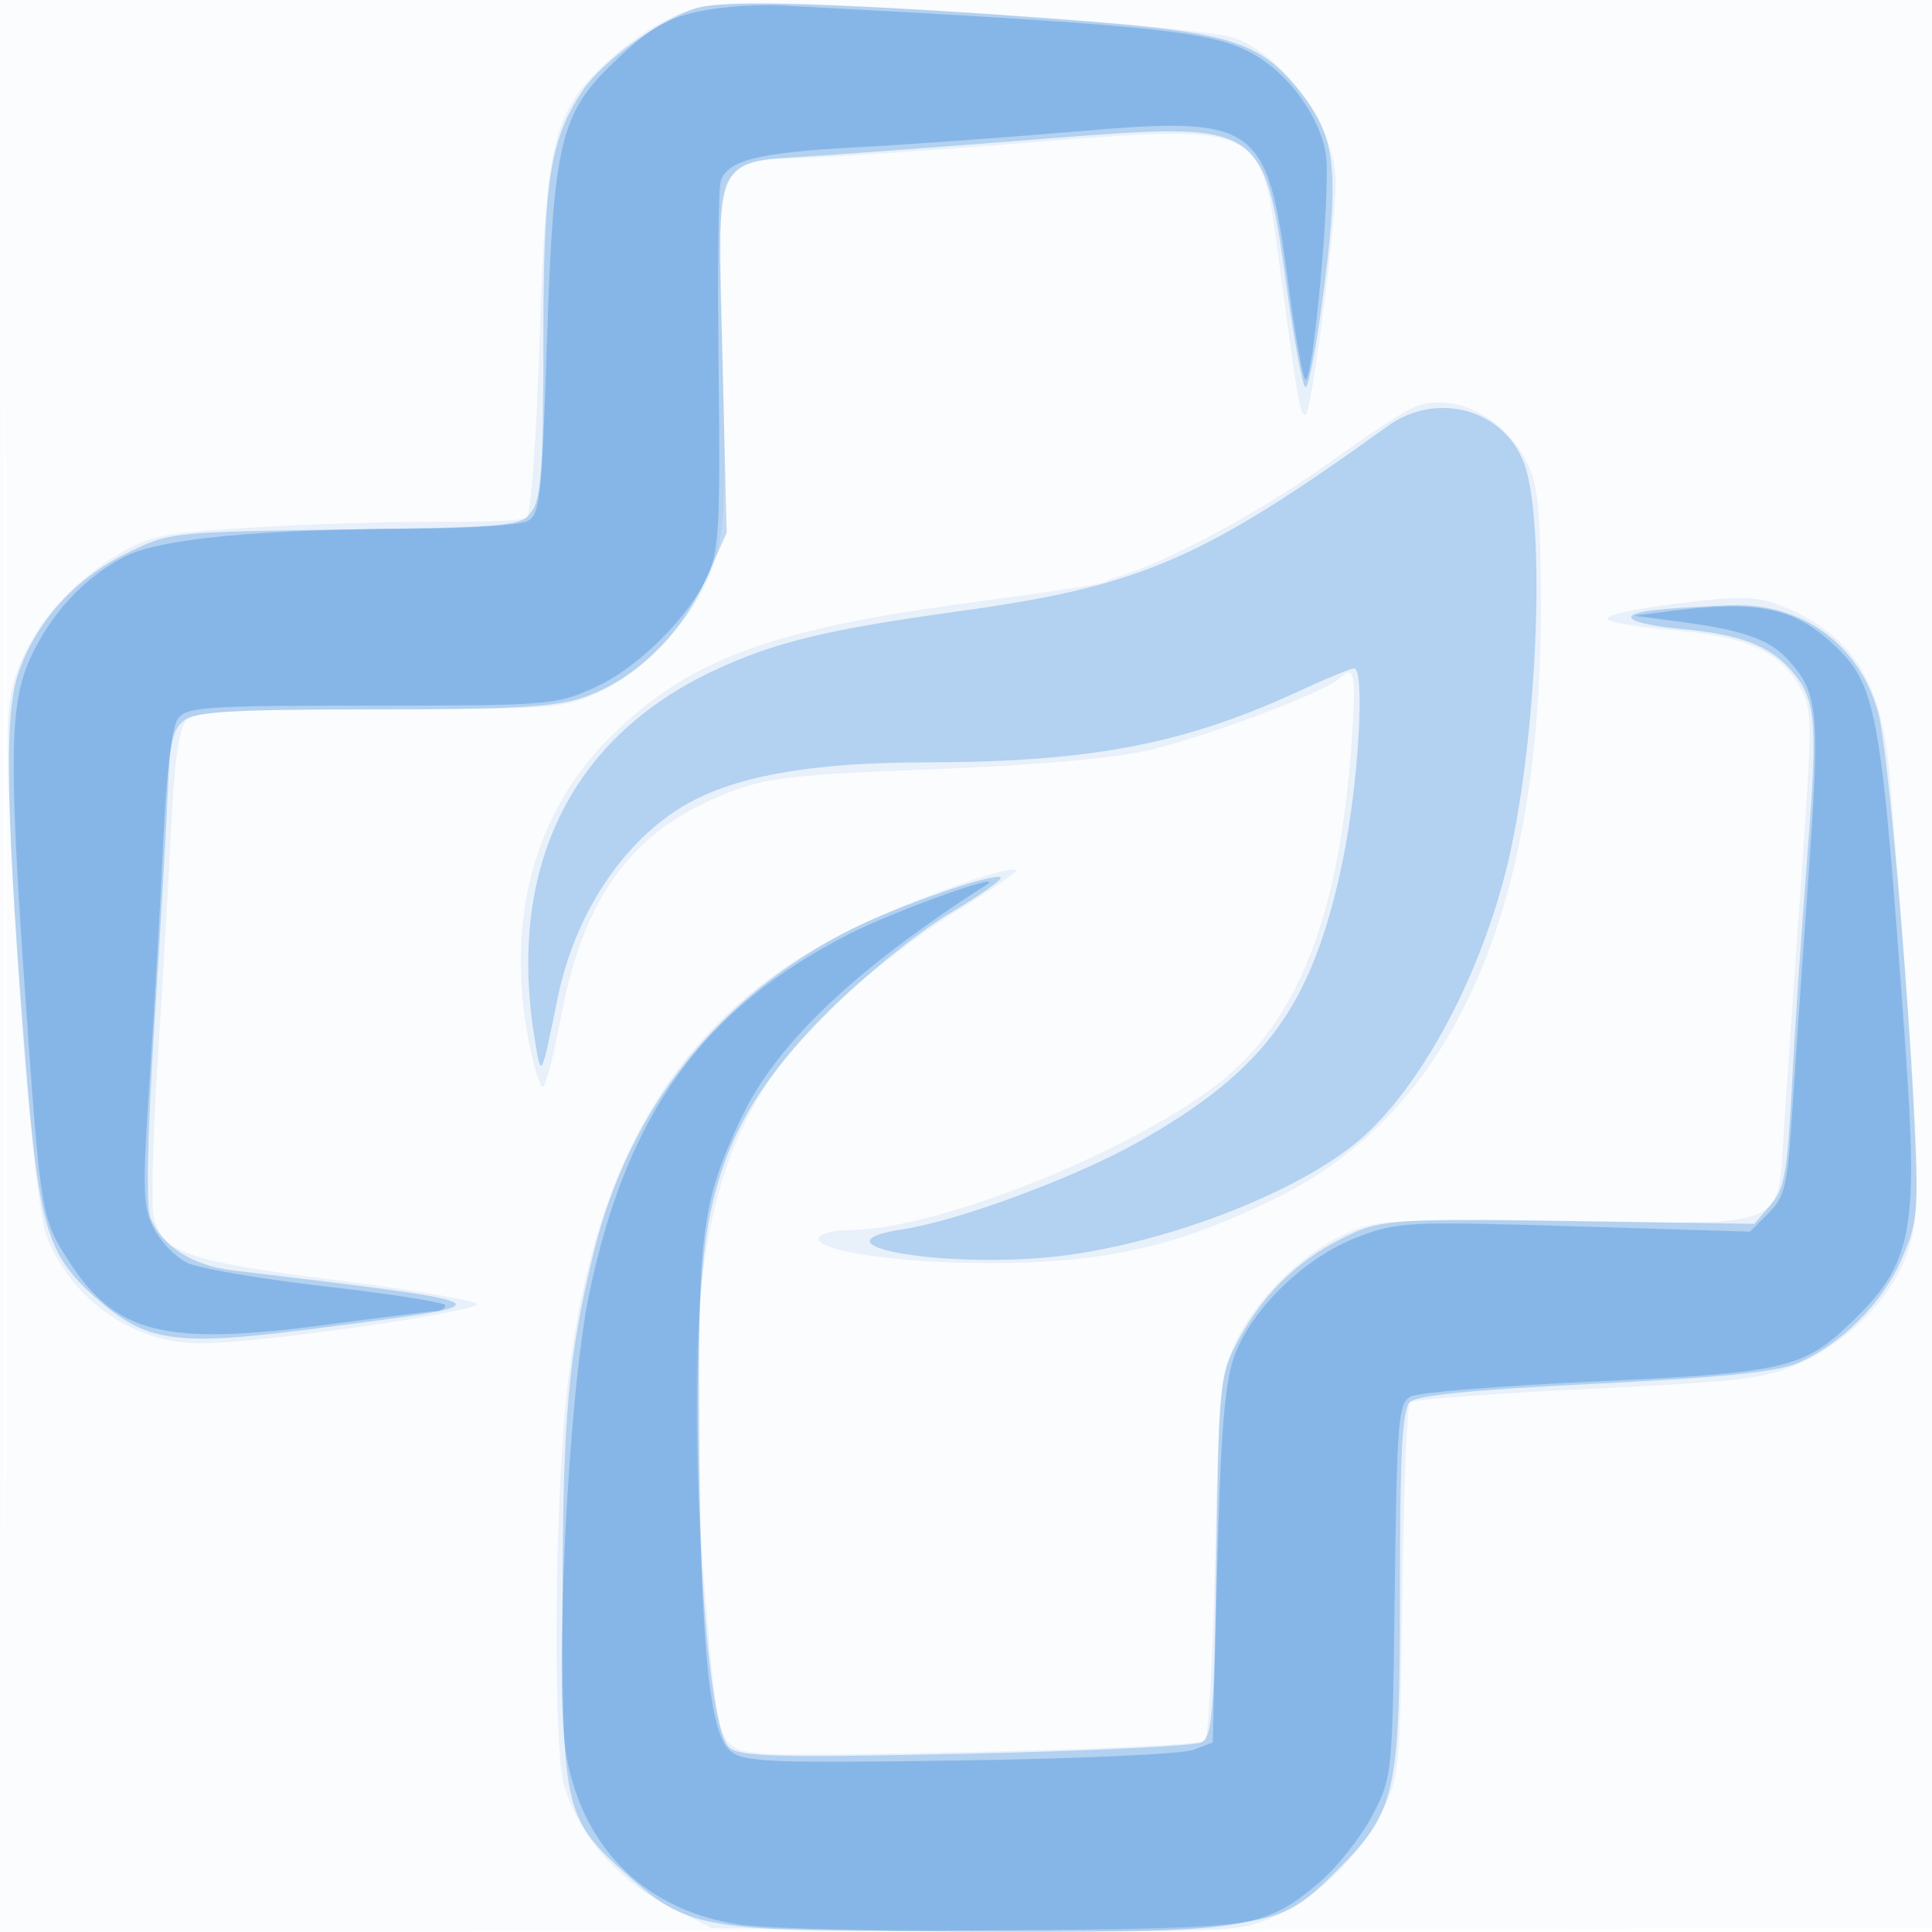
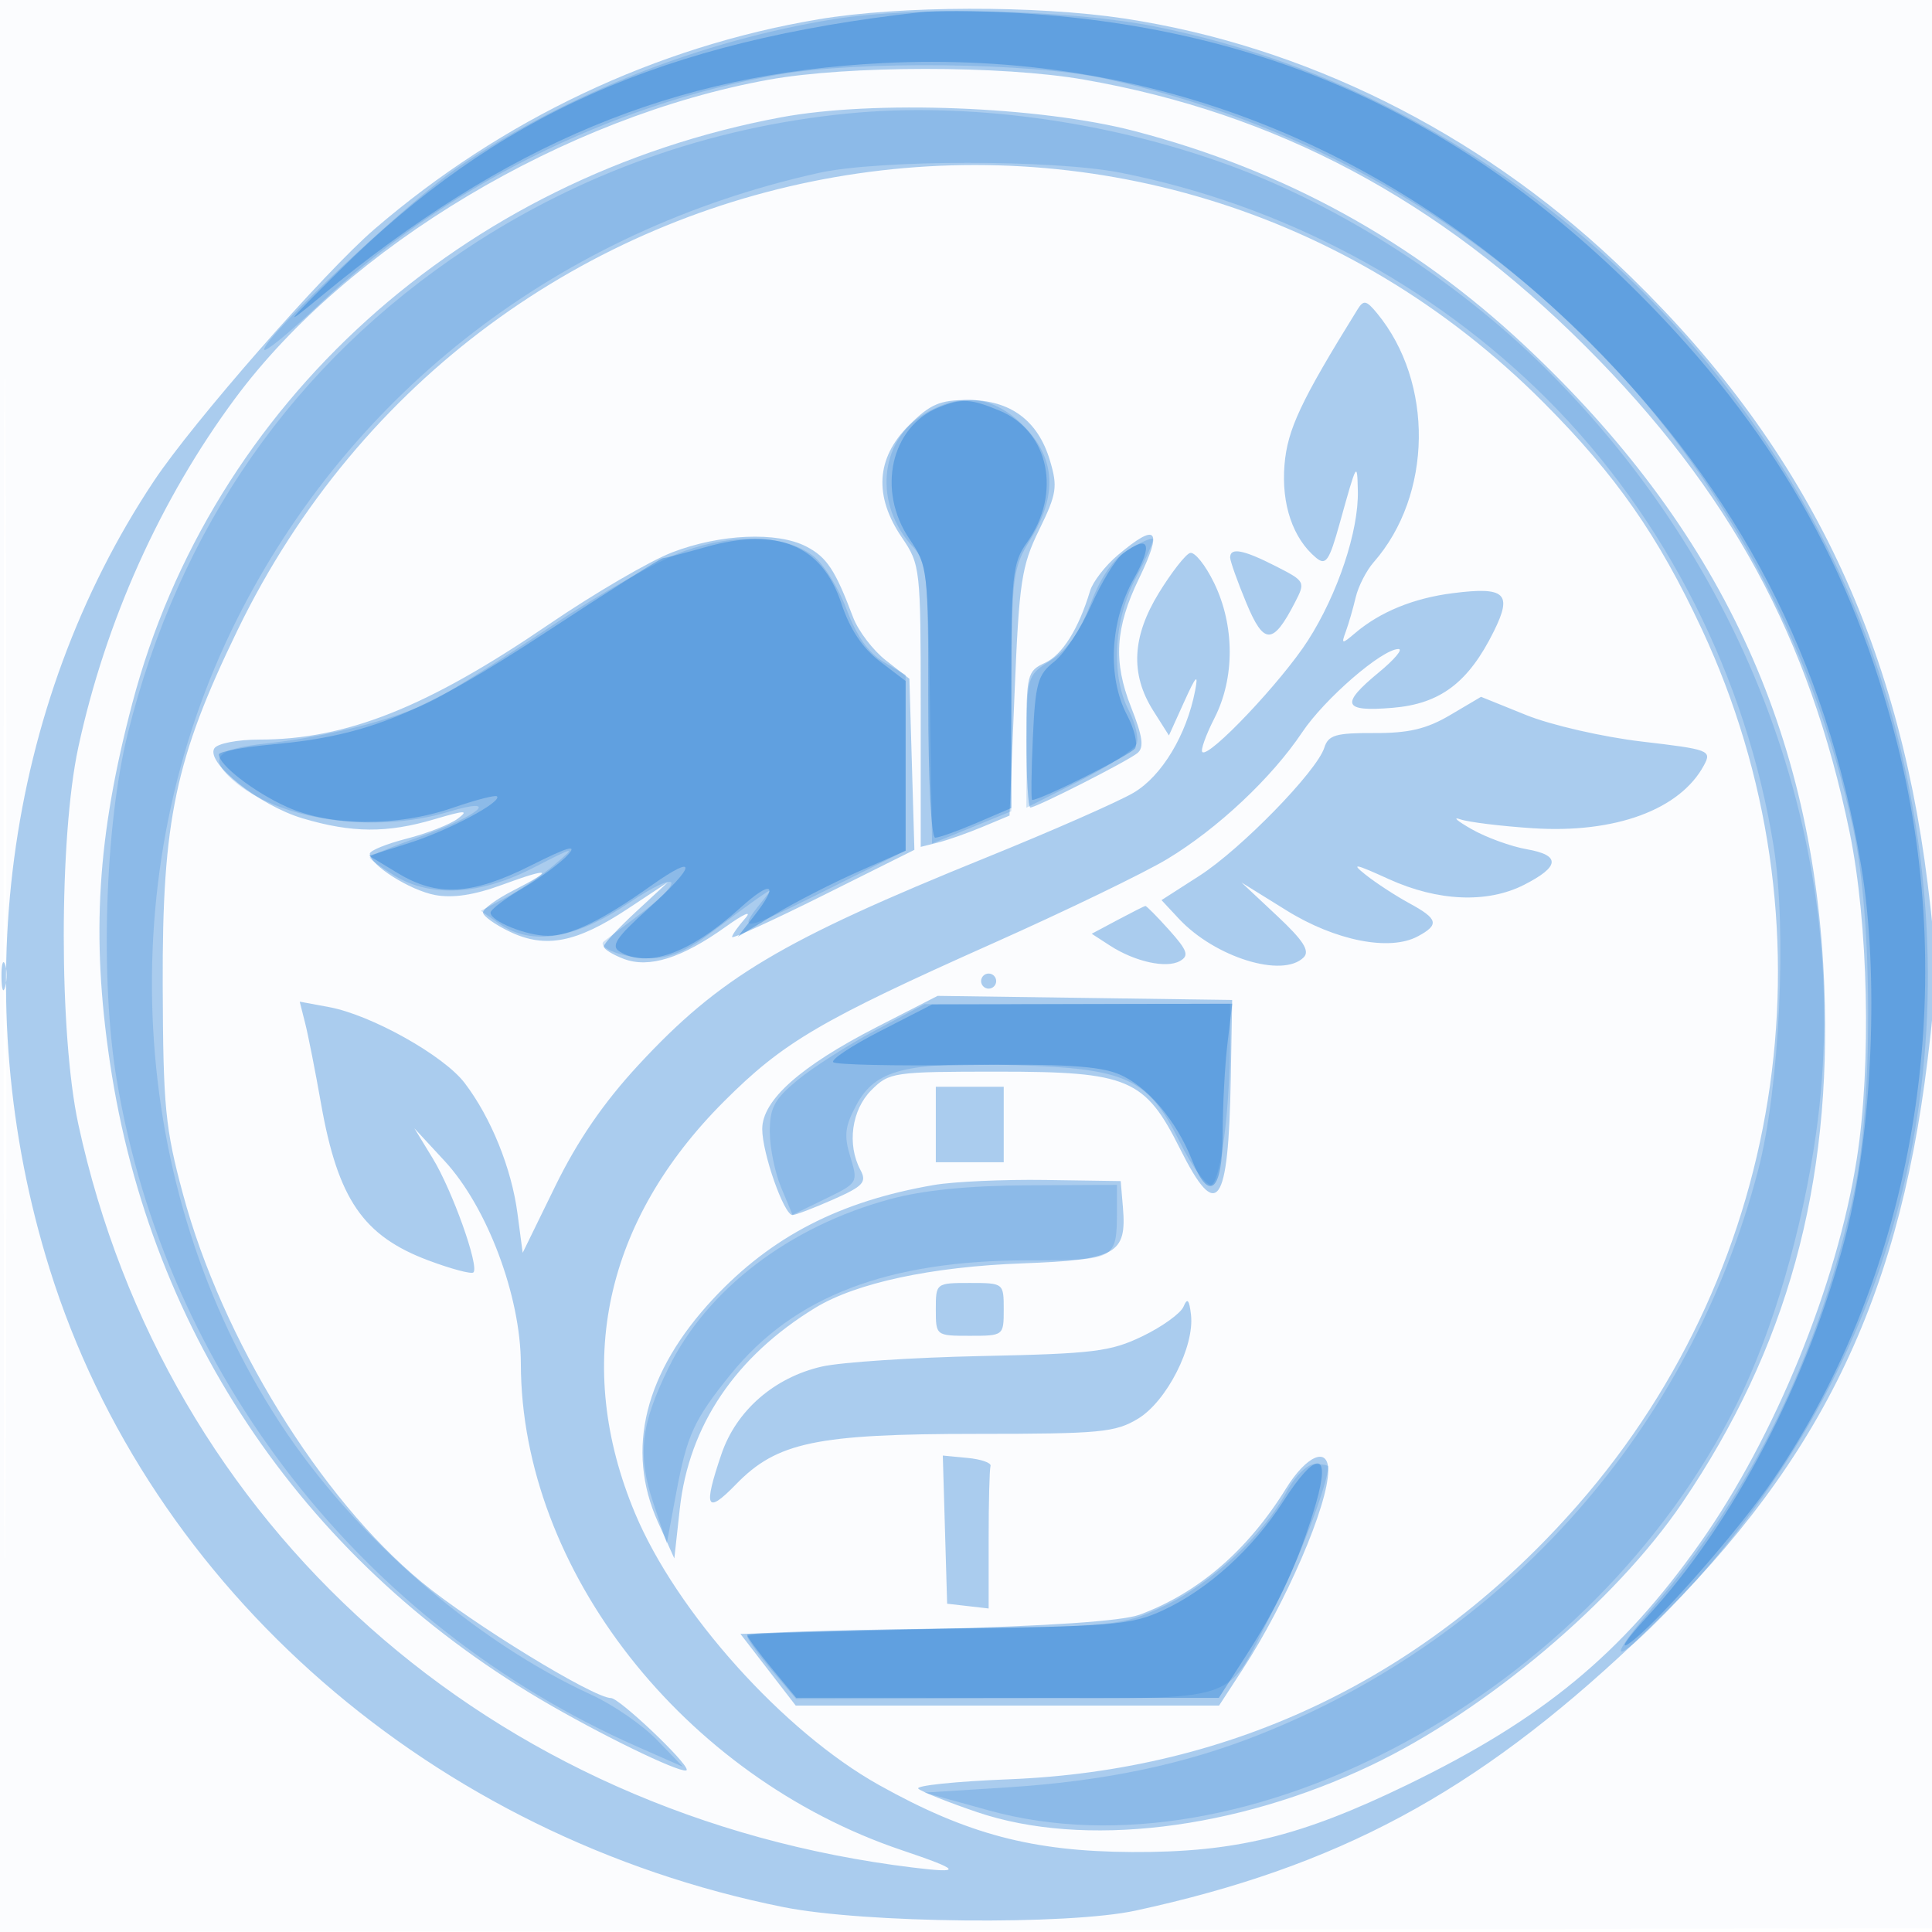
<svg xmlns="http://www.w3.org/2000/svg" width="256" height="256">
  <path fill="#1976D2" fill-opacity=".016" fill-rule="evenodd" d="M0 128.004v128.004l128.25-.254 128.25-.254.254-127.75L257.008 0H0zm.485.496c0 70.4.119 99.053.265 63.672s.146-92.98 0-128S.485 58.1.485 128.5" />
-   <path fill="#1976D2" fill-opacity=".083" fill-rule="evenodd" d="M90.86 1.517c-2.614.833-6.846 3.463-9.694 6.023-7.936 7.135-8.793 10.48-9.675 37.727-.415 12.816-1.162 23.03-1.709 23.368-.535.331-5.542.556-11.127.5-5.585-.055-16.468.264-24.184.71-12.681.734-14.477 1.074-18.685 3.54-6.108 3.58-11.075 9.185-13.299 15.01-1.57 4.111-1.713 6.675-1.138 20.403 1.069 25.514 3.399 51.664 4.928 55.313 3.513 8.385 11.548 13.887 20.289 13.892 7.802.004 37.561-4.276 36.576-5.261-.483-.483-9.018-1.908-18.966-3.166-19.266-2.437-22.642-3.601-23.798-8.207-.36-1.434-.143-10.54.482-20.238.626-9.697 1.432-23.631 1.793-30.963.464-9.456 1.067-13.745 2.072-14.75 1.145-1.145 6.073-1.42 25.596-1.428 23.259-.009 24.371-.099 29.217-2.356 6.355-2.959 12.839-10.243 15.053-16.909 1.47-4.424 1.626-8.122 1.157-27.342-.513-21.013-.437-22.339 1.393-24.304 1.494-1.604 3.157-2.079 7.275-2.079 2.936 0 16.688-.899 30.56-1.998 32.742-2.594 32.012-2.928 34.517 15.781C171.996 53.482 172.257 55 172.971 55c.775 0 4.079-25.468 4.021-31-.073-7.097-6.645-16.427-13.353-18.956-2.971-1.12-32.538-3.512-55.139-4.46-9.936-.417-14.094-.197-17.64.933m96.382 52.479c-1.241.52-6.247 3.81-11.124 7.312-9.205 6.609-21.831 13.388-28.368 15.231-.412.116-.863.302-1 .413-.512.412-4.634 1.065-19.246 3.048-25.505 3.461-36.19 7.456-46.302 17.311-10.437 10.173-14.348 24.671-11.064 41.022.626 3.117 1.432 5.667 1.791 5.667.36 0 1.439-4.153 2.398-9.229 3.075-16.268 9.553-24.896 22.391-29.822 4.975-1.909 8.714-2.33 26.782-3.014 13.208-.5 23.783-1.418 28.5-2.475 7.357-1.648 23.578-7.729 25.45-9.541 1.849-1.789 2.174-.85 1.842 5.331-1.252 23.311-6.166 37.778-15.83 46.61-10.282 9.398-38.628 21.14-51.031 21.14-1.822 0-3.571.417-3.885.926-1.102 1.782 10.936 3.551 23.454 3.445 14.753-.124 23.921-2.225 36.71-8.415 23.76-11.501 35.594-37.941 35.466-79.242-.038-12.214-.361-15.421-1.861-18.435-3.075-6.182-9.865-9.463-15.073-7.283m33.008 26.233c-3.988.528-7.25 1.315-7.25 1.748 0 .432 3.785 1.102 8.41 1.487 9.814.817 14.283 2.756 16.931 7.343 1.86 3.22 1.867 3.908.275 26.5-.899 12.756-1.903 27.243-2.232 32.193-.898 13.537.994 12.728-28.863 12.332-23.763-.315-25.247-.226-29.521 1.782-5.757 2.706-11.695 8.65-14.37 14.386-1.888 4.049-2.15 6.87-2.614 28.17-.284 13.018-.89 24.043-1.348 24.5-.457.456-14.407 1.122-31 1.48-27.936.602-30.303.52-31.997-1.107-1.529-1.469-2.076-4.937-3.337-21.15-3.386-43.567.629-61.256 17.478-76.991 4.141-3.867 11.281-9.324 15.866-12.126s8.177-5.254 7.982-5.45c-.869-.868-14.964 4.287-23.16 8.469-21.765 11.108-33.18 30.192-36.422 60.891-1.627 15.406-1.81 47.05-.301 52.022 1.987 6.545 7.053 12.384 13.692 15.782l5.883 3.01 34.821.298c32.436.278 35.115.168 39.125-1.605 6.068-2.685 11.385-7.667 14.514-13.603 2.668-5.061 2.685-5.229 3.006-29.59.178-13.475.629-24.806 1.002-25.179.374-.374 11.026-1.178 23.671-1.787 20.462-.986 23.543-1.361 28.006-3.404 6.064-2.776 11.168-7.684 13.632-13.108 2.73-6.011 2.579-11.708-1.717-64.522-.986-12.133-4.536-18.208-12.912-22.098-4.371-2.031-6.407-2.11-17.25-.673" />
-   <path fill="#1976D2" fill-opacity=".257" fill-rule="evenodd" d="M92.365 1.039c-4.77 1.459-12.539 7.053-15.098 10.873C72.849 18.506 72 23.913 72 45.459c0 16.191-.29 20.51-1.491 22.225-1.436 2.05-2.352 2.141-24.75 2.472-23.153.342-23.285.357-28.983 3.155-6.905 3.391-12.121 9.2-14.387 16.024-1.887 5.681-1.598 19.333 1.115 52.71 1.665 20.483 2.838 24.326 9.119 29.855 6.873 6.049 10.526 6.551 29.698 4.077 25.653-3.309 25.918-3.134-11.606-7.666-5.294-.639-9.377-3.291-10.79-7.008-.589-1.549-.391-10.861.544-25.618.809-12.752 1.607-26.717 1.775-31.033.247-6.358.669-8.115 2.222-9.25C25.979 94.295 31.253 94 49.513 94c18.428 0 24.071-.32 27.753-1.575 6.789-2.313 12.904-8.184 16.22-15.573l2.811-6.264-.569-22.873c-.692-27.813-1.498-26.117 12.874-27.089 5.444-.368 19.066-1.391 30.271-2.274 28.503-2.246 28.581-2.197 31.613 19.648.954 6.875 2.06 12.853 2.458 13.283.397.431 1.53-5.534 2.517-13.257 2.047-16.01 1.478-20.218-3.56-26.33-5.198-6.306-9.187-7.481-30.919-9.109C112.845.479 95.952-.058 92.365 1.039m91.533 55.408c-24.54 17.672-32.717 21.212-56.626 24.515-17.743 2.452-24.693 4.136-32.772 7.941C75.44 97.881 67.082 115.272 70.905 138c.827 4.916.782 5.004 2.996-5.798 2.399-11.704 9.345-21.736 18.164-26.235 6.557-3.345 16.314-4.931 30.461-4.95 22.138-.029 34.479-2.406 50.039-9.637 3.264-1.516 6.345-2.785 6.846-2.819 1.506-.101.615 15.291-1.469 25.368-3.98 19.246-10.186 27.825-27.01 37.339-8.382 4.74-23.86 10.482-31.351 11.631-11.989 1.839 3.167 4.962 18.349 3.781 13.85-1.077 32.175-7.686 41.342-14.91 8.22-6.478 16.397-21.132 20.24-36.27 4.131-16.272 5.461-46.051 2.42-54.152-2.68-7.138-11.572-9.555-18.034-4.901m36.352 24.285c-6.486.584-5.072 1.904 2.827 2.639 7.376.685 11.266 2.141 14.106 5.278 3.47 3.835 3.727 6.55 2.315 24.488-.751 9.549-1.681 23.37-2.066 30.713-.608 11.597-.98 13.676-2.837 15.835l-2.137 2.484-17.479-.28c-31.246-.502-31.938-.458-37.479 2.376-5.912 3.023-10.396 7.538-13.64 13.735-2.249 4.296-2.371 5.577-2.687 28.257-.293 20.976-.527 23.859-2.002 24.62-.919.475-14.946 1.15-31.171 1.502-24.65.533-29.799.405-31.317-.78-3.94-3.074-5.87-55.051-2.622-70.599 2.168-10.379 6.506-17.793 15.833-27.059 4.888-4.857 11.763-10.43 15.893-12.884 4.004-2.378 7.068-4.535 6.81-4.793-.715-.715-13.396 3.665-19.597 6.768-17.758 8.886-29.625 23.735-34.342 42.968-3.361 13.708-4.081 21.751-4.12 46-.044 28.09.2 29.078 9.083 36.898 7.823 6.886 10.194 7.222 48.518 6.891 37.485-.325 37.377-.305 45.179-8.107 7.655-7.655 8.182-10.03 8.182-36.881 0-18.068.308-24.008 1.296-25 .917-.921 8.076-1.635 24.5-2.443 17.21-.848 24.178-1.564 26.976-2.773 5.736-2.479 11.238-8.019 13.748-13.843 2.095-4.861 2.214-6.188 1.636-18.242-.968-20.197-3.559-49.574-4.763-54-2.453-9.018-10.008-14.59-19.393-14.303-2.75.084-6.912.325-9.25.535" />
-   <path fill="#1976D2" fill-opacity=".292" fill-rule="evenodd" d="M94.768 1.15c-5.82.835-8.302 2.154-13.528 7.184-6.994 6.734-7.91 10.595-8.766 36.954-.665 20.476-.923 22.882-2.541 23.748-.991.53-7.794.987-15.117 1.015-20.724.079-33.71 1.341-38.338 3.725-5.402 2.782-9.933 7.723-12.586 13.724-2.657 6.009-2.722 13.622-.399 46.5 1.89 26.741 2.017 27.499 5.554 33 6.298 9.797 12.777 11.391 34.529 8.494 7.108-.946 13.487-1.745 14.174-1.774.688-.029 1.25-.367 1.25-.75s-7.088-1.507-15.75-2.498c-8.663-.991-16.98-2.41-18.483-3.154s-3.477-2.79-4.385-4.547c-1.484-2.868-1.537-4.936-.52-20.233.622-9.371 1.428-23.46 1.79-31.309.413-8.949 1.13-14.916 1.923-16 1.139-1.557 3.69-1.729 25.595-1.729 23.435 0 24.522-.087 29.557-2.363 5.796-2.621 12.533-9.289 15.099-14.947 1.441-3.177 1.635-6.94 1.393-27.054-.155-12.851-.027-24.165.283-25.143.878-2.767 5.013-3.795 17.998-4.476 6.6-.346 19.577-1.281 28.838-2.078 24.335-2.095 25.55-1.248 28.306 19.737.891 6.778 1.926 12.667 2.301 13.087 1.001 1.121 3.443-25.485 2.738-29.831-.812-5.003-4.872-10.608-9.614-13.273-5.446-3.061-12.712-3.808-62.673-6.443-2.257-.119-6.14.076-8.628.434M221.5 80.947l-5 .634 6 .788c8.289 1.089 11.856 2.315 14.286 4.91 4.194 4.477 4.416 6.767 2.822 29.174-.823 11.576-1.801 25.734-2.172 31.462-.597 9.212-.956 10.696-3.109 12.849l-2.433 2.433-23.197-.702c-22.092-.668-23.462-.601-28.767 1.407-7.041 2.664-14.239 9.661-16.444 15.985-1.214 3.482-1.753 10.298-2.198 27.804l-.59 23.192-2.599.991c-1.43.545-15.351 1.174-30.936 1.398-25.114.362-28.566.222-30.353-1.225-2.855-2.311-4.006-14.185-4.173-43.047-.15-25.684.416-29.852 5.53-40.746 4.64-9.886 15-19.766 32.458-30.956 3.329-2.133-11.929 3.317-18.125 6.474-19.423 9.899-29.457 23.808-34.443 47.745-2.8 13.441-4.683 52.178-2.98 61.312 2.299 12.337 10.684 20.422 23.03 22.207 3.516.508 19.25.933 34.965.944 32.013.022 34.527-.377 41.851-6.646 2.287-1.957 5.376-5.87 6.867-8.696 2.705-5.129 2.711-5.183 3.023-29.887.286-22.586.47-24.832 2.107-25.708.986-.528 11.988-1.425 24.45-1.993 25.108-1.146 27.624-1.728 33.962-7.849 8.108-7.83 8.898-11.953 7.098-37.062-3.185-44.417-3.719-47.359-9.596-52.841-5.121-4.777-10.042-5.781-21.334-4.351" />
+   <path fill="#1976D2" fill-opacity=".354" fill-rule="evenodd" d="M108.437 2.559C86.92 6.176 66.508 15.826 49.609 30.371c-6.697 5.765-24 25.525-29.212 33.361C.582 93.523-4.57 132.479 6.586 168.171c13.285 42.504 50.938 75.247 97.204 84.527 10.719 2.15 37.694 2.416 46.71.462 26.74-5.798 44.928-15.554 65.954-35.38 23.94-22.573 34.935-44.373 38.947-77.216 1.27-10.389 1.274-13.427.032-23.433-4.198-33.842-17.153-59.608-41.476-82.49C195.619 17.39 172.758 6.062 149 2.455c-11.613-1.764-29.728-1.717-40.563.104m-6.591 8.006c-26.962 4.879-55.761 22.082-70.691 42.228C21.249 66.159 13.995 82.294 10.38 99c-2.577 11.908-2.574 38.112.005 50 11.564 53.307 54.618 91.637 110.597 98.462 6.659.812 6.354.338-1.482-2.301-28.952-9.751-50.426-37.162-50.485-64.443-.02-8.972-4.458-20.781-10.104-26.885l-4.008-4.333 2.442 4c2.588 4.238 6.181 14.308 5.388 15.1-.258.259-2.93-.45-5.937-1.575-8.689-3.251-12.025-8.123-14.267-20.837-.746-4.228-1.685-8.988-2.086-10.576l-.729-2.888 3.893.722c5.582 1.036 15.178 6.406 17.956 10.048 3.485 4.569 6.21 11.288 7 17.258l.695 5.252 4.308-8.812c2.959-6.054 6.411-11.083 11.03-16.073 10.748-11.609 18.924-16.485 46.117-27.503 8.706-3.527 17.481-7.388 19.5-8.579 3.734-2.203 7.021-7.663 8.15-13.537.447-2.326.122-1.994-1.448 1.477l-2.025 4.476-2.075-3.276c-3.064-4.84-2.826-9.807.75-15.626 1.66-2.702 3.512-5.077 4.115-5.278s2.047 1.598 3.208 3.997c2.725 5.628 2.742 12.576.042 17.867-1.138 2.231-1.866 4.26-1.617 4.509.856.856 10.537-9.373 14.011-14.803 3.934-6.151 6.714-14.483 6.597-19.775-.088-3.977-.121-3.919-2.399 4.262-1.398 5.017-1.836 5.655-3.139 4.573-3.069-2.548-4.614-7.1-4.18-12.317.391-4.688 2.162-8.456 9.679-20.586.799-1.289 1.161-1.219 2.579.5 7.558 9.167 7.358 24.115-.443 33-.965 1.1-2.038 3.196-2.382 4.657-.345 1.462-.931 3.487-1.301 4.5-.63 1.722-.549 1.736 1.245.214 3.305-2.805 7.735-4.613 12.92-5.272 6.959-.886 7.935.014 5.454 5.03-3.373 6.818-7.098 9.636-13.432 10.161-6.596.547-6.974-.447-1.794-4.717 2.05-1.69 3.21-3.073 2.578-3.073-2.171 0-9.791 6.591-12.769 11.045-4.027 6.023-11.197 12.755-17.872 16.782-3.033 1.829-13.392 6.841-23.02 11.136-22.936 10.233-27.852 13.121-35.706 20.976C80.09 161.788 75.954 180.912 84.14 200.5c5.488 13.132 19.681 28.947 32.325 36.018 11.659 6.519 20.326 8.816 33.535 8.885 13.651.071 22.313-2.043 36.442-8.895 17.96-8.709 28.415-17.336 38.792-32.008 9.95-14.069 18.195-34.278 20.809-51 1.936-12.387 1.517-31.229-.961-43.234-5.339-25.858-15.886-45.26-34.987-64.361-19.467-19.467-40.984-30.911-66.48-35.357-10.855-1.893-31.262-1.885-41.769.017m1.654 4.978c-42.244 7.884-75.504 37.933-85.976 77.674-4.642 17.619-5.459 30.731-2.961 47.552C19.955 177.086 40.82 207.51 73 225.981c8.346 4.791 18 9.361 18 8.522 0-1.038-8.946-9.503-10.042-9.503-2.312 0-18.471-9.895-25.076-15.355-13.494-11.156-26.45-32.204-31.623-51.371-2.373-8.796-2.643-11.575-2.698-27.774-.074-21.785 1.653-29.971 9.914-47C64.155 16.139 152.247.813 204.579 53.384c9.578 9.621 15.14 17.594 20.925 29.993 17.986 38.551 11.551 84.046-16.409 116.011-19.941 22.796-45.665 35.205-75.41 36.377-7.048.278-12.448.839-12 1.246s3.965 1.81 7.815 3.115c14.055 4.766 34.22 2.36 52.223-6.233 15.205-7.256 32.316-21.697 41.186-34.759 13.901-20.471 19.831-42.017 18.821-68.387-1.296-33.805-13.904-60.796-39.681-84.946-14.808-13.873-31.913-23.276-51.736-28.441-12.546-3.269-34.471-4.12-46.813-1.817M120.4 56.4c-4.311 4.311-4.617 9.345-.9 14.815 2.446 3.599 2.5 4.083 2.5 22.34v18.662l2.308-.58c1.27-.318 3.918-1.251 5.885-2.073l3.576-1.494.669-16.285c.605-14.734.915-16.79 3.259-21.583 2.328-4.762 2.472-5.694 1.423-9.197C137.53 55.7 133.869 53 128.265 53c-3.745 0-5.014.549-7.865 3.4M89.092 73.181c-2.974 1.142-10.351 5.448-16.393 9.569C56.588 93.738 45.869 98 34.349 98c-2.892 0-5.552.519-5.948 1.161-1.176 1.903 5.98 7.578 11.696 9.275 6.557 1.947 11.191 1.977 17.494.111 4.061-1.202 4.589-1.214 3.059-.067-1.017.762-4.055 1.951-6.75 2.642s-4.9 1.588-4.9 1.994c0 1.494 5.303 4.85 8.655 5.479 2.345.44 5.2.004 8.899-1.358 6.438-2.372 7.005-2.073 1.446.763-2.2 1.122-4 2.43-4 2.906 0 .477 1.619 1.634 3.597 2.573 4.702 2.231 8.812 1.423 15.589-3.064l5.314-3.518-4.25 3.937C81.912 123 80 125.059 80 125.411c0 .351 1.19 1.091 2.644 1.644 3.362 1.278 7.709-.091 13.527-4.26 2.387-1.711 3.544-2.213 2.579-1.12-.963 1.09-1.75 2.209-1.75 2.485s5.437-2.21 12.081-5.525l12.081-6.026-.331-11.336-.331-11.335-3.115-2.436c-1.713-1.339-3.671-3.913-4.351-5.719-2.362-6.274-3.479-7.962-6.199-9.368-3.858-1.995-11.401-1.67-17.743.766m59.038.363c-1.663 1.399-3.322 3.537-3.688 4.75-1.52 5.046-3.685 8.496-5.99 9.546-2.339 1.066-2.452 1.533-2.452 10.139 0 4.961.238 9.021.529 9.021.8 0 12.798-6.095 14.174-7.2.92-.74.723-2.178-.842-6.133-2.367-5.983-2.09-10.498 1.042-16.966 3.209-6.63 2.421-7.527-2.773-3.157m14.87.323c0 .476.962 3.18 2.137 6.008 2.336 5.622 3.523 5.617 6.441-.026 1.423-2.752 1.384-2.828-2.526-4.823-4.289-2.188-6.052-2.525-6.052-1.159m29.158 20.88c-3.12 1.843-5.506 2.408-10.072 2.386-5.092-.024-6.078.266-6.61 1.943-.993 3.129-11.052 13.444-16.551 16.972l-5.02 3.222 2.297 2.462c4.786 5.129 13.756 7.91 16.539 5.127.855-.855-.036-2.243-3.55-5.534l-4.691-4.394 5.964 3.702c6.475 4.019 13.658 5.442 17.39 3.445 2.903-1.554 2.712-2.316-1.104-4.389-1.787-.971-4.375-2.655-5.75-3.742-2.057-1.626-1.525-1.532 3 .529 6.511 2.965 13.071 3.247 17.94.772 4.765-2.421 4.881-3.929.361-4.719-2.09-.366-5.376-1.562-7.301-2.658-1.925-1.097-2.6-1.684-1.5-1.306s5.432.91 9.627 1.182c10.909.709 19.511-2.465 22.667-8.363 1.042-1.945.69-2.079-8.244-3.124-5.133-.601-12.024-2.18-15.317-3.51l-5.986-2.418zm-44.08 27.159-3.421 1.823 2.421 1.568c3.305 2.139 7.468 3.057 9.271 2.043 1.24-.698 1.001-1.391-1.414-4.09-1.599-1.787-3.026-3.231-3.171-3.208s-1.804.862-3.686 1.864M.195 129.5c.02 1.65.244 2.204.498 1.231s.237-2.323-.037-3-.481.119-.461 1.769M130 130c0 .55.45 1 1 1s1-.45 1-1-.45-1-1-1-1 .45-1 1m-13.789 6.073C106.055 141.281 101 145.776 101 149.601c0 3.2 2.884 11.399 4.009 11.399.405 0 2.823-.923 5.372-2.05 4.017-1.777 4.501-2.302 3.627-3.935-1.795-3.355-1.166-7.947 1.447-10.56 2.378-2.379 2.899-2.455 16.852-2.455 17.248 0 19.402.917 24.068 10.25 4.892 9.785 6.404 7.698 6.706-9.25l.187-10.5-19.516-.271-19.516-.27zM124 149v5h9v-10h-9zm-.237 8.017c-12.467 2.142-21.507 6.794-29.216 15.037-9.136 9.767-11.689 20.022-7.371 29.613l2.175 4.833.726-6.59c1.215-11.02 7.359-20.139 17.923-26.601 5.413-3.312 15.433-5.464 27.5-5.907 12.397-.456 13.813-1.244 13.295-7.402l-.295-3.5-10-.149c-5.5-.081-12.131.218-14.737.666M124 173.5c0 3.481.024 3.5 4.5 3.5s4.5-.019 4.5-3.5-.024-3.5-4.5-3.5-4.5.019-4.5 3.5m32.831-.378c-.369.892-2.805 2.655-5.415 3.919-4.247 2.056-6.485 2.333-21.331 2.641-9.122.189-18.655.817-21.184 1.394-6.307 1.441-11.339 5.827-13.305 11.596-2.44 7.161-2.01 8.061 1.919 4.016 5.434-5.596 10.641-6.687 31.917-6.692 16.372-.003 18.379-.193 21.386-2.026 3.789-2.311 7.478-9.565 6.995-13.756-.231-2.004-.488-2.29-.982-1.092m-31.618 29.562.287 9.816 2.75.316 2.75.317v-9.067c0-4.986.113-9.404.25-9.816s-1.229-.892-3.037-1.066l-3.287-.316zm45.181-5.434c-5.065 8.183-11.639 13.846-19.394 16.706-2.3.849-11.966 1.506-28.196 1.918l-24.697.626 3.666 4.75 3.666 4.75h56.093l3.097-4.75c5.794-8.886 11.371-21.837 11.371-26.407 0-3.226-2.885-1.988-5.606 2.407" />
+   <path fill="#1976D2" fill-opacity=".204" fill-rule="evenodd" d="M110.5 2.538c-17.508 2.829-35.134 9.761-49.67 19.535C54.391 26.403 35 44.601 35 46.314c0 .517 3.273-2.154 7.274-5.937C58.536 25.001 80.714 13.875 103 9.91c10.634-1.891 33.609-1.629 43.334.495 50.268 10.978 88.395 49.231 99.268 99.595 2.554 11.833 2.594 36.249.078 48-4.578 21.38-13.391 39.487-26.892 55.25-6.895 8.049-4.387 7.189 3.54-1.215 29.181-30.933 39.705-72.374 29.085-114.535-11.795-46.831-51.389-84.64-98.438-94.002-11.199-2.228-31.754-2.693-42.475-.96m1.72 12.512c-18.161 1.805-35.27 7.876-50.364 17.872-22.907 15.17-38.13 36.965-44.943 64.346-3.015 12.118-3.665 32.554-1.456 45.768 6.526 39.026 32.533 72.336 69.043 88.43l6 2.645-3.475-3.585c-1.911-1.972-5.8-4.65-8.642-5.951-15.568-7.127-31.497-21.028-41.295-36.038-20.336-31.152-22.564-72.848-5.688-106.475 15.214-30.313 42.9-51.554 77.1-59.15 7.953-1.766 31.148-1.779 40-.023 21.482 4.264 41.301 14.797 56.55 30.056 15.685 15.694 26.385 36.851 29.977 59.27 1.775 11.077.771 32.005-2.051 42.785-8.987 34.319-33.329 61.859-66.184 74.877-9.956 3.944-20.544 6.15-33.443 6.966l-10.849.686 8.5 2.354c34.046 9.427 80.056-15.547 99.104-53.794 4.768-9.574 8.74-23.126 10.543-35.975 5.094-36.292-8.275-73.991-35.956-101.393-11.723-11.605-27.052-21.436-41.858-26.844-16.137-5.894-34.747-8.404-50.613-6.827m10.133 39.876c-5.919 3.61-6.568 12.022-1.356 17.571 1.775 1.89 1.983 3.812 2.23 20.68l.273 18.596 5.249-2.136 5.249-2.137.032-16c.031-15.226.152-16.193 2.496-20 3.646-5.919 3.345-10.829-.926-15.1-3.996-3.996-8.321-4.477-13.247-1.474M90.655 73.025c-3.216 1.135-11.091 5.577-17.5 9.871s-13.482 8.74-15.715 9.88c-4.964 2.532-13.842 4.828-22.19 5.739-6.577.717-7.674 1.886-4.482 4.775 5.916 5.354 18.719 7.273 28.628 4.291 7.199-2.166 4.081.528-3.852 3.328-3.599 1.271-6.544 2.493-6.544 2.715 0 .223 1.462 1.297 3.25 2.387 4.868 2.968 11.333 2.612 18.398-1.013 5.639-2.893 5.743-2.909 2.852-.447-1.65 1.405-4.526 3.361-6.391 4.346l-3.392 1.792 2.364 1.655c4.353 3.049 10.023 2.152 17.321-2.742 6.893-4.623 7.613-3.085.896 1.914-2.089 1.555-4.01 3-4.269 3.21-1.048.851 2.696 2.244 6.071 2.259 2.529.01 4.878-.952 7.897-3.235 2.363-1.787 5.243-3.91 6.4-4.716 2.018-1.406 2.038-1.386.505.5-3.317 4.081-2.503 3.944 8.157-1.372L120 112.705V89.431l-2.937-1.735c-1.978-1.168-3.575-3.442-4.887-6.959-1.071-2.874-3.073-6.064-4.448-7.091-3.739-2.791-10.256-3.029-17.073-.621m58.827-.175c-1.962 1.187-3.614 3.57-5.001 7.211-1.423 3.738-3.061 6.064-5.237 7.439-3.157 1.994-3.167 2.028-3.205 10.763l-.039 8.762 7.045-3.548c3.875-1.951 7.282-4.166 7.572-4.922s-.18-2.743-1.045-4.415c-2.411-4.663-2.007-12.024.967-17.618 1.397-2.627 2.39-4.927 2.206-5.11-.183-.184-1.652.464-3.263 1.438m-33.535 63.704c-3.604 1.923-8.216 4.868-10.25 6.544-3.081 2.54-3.697 3.682-3.697 6.853 0 2.092.678 5.427 1.507 7.411l1.506 3.606 4.359-2.118c4.316-2.097 4.348-2.151 3.304-5.554-.866-2.823-.724-4.051.797-6.875 2.545-4.726 6.528-5.722 21.116-5.281 14.77.447 17.566 1.755 21.73 10.166 1.55 3.132 3.397 5.694 4.103 5.694 1.284 0 2.578-9.863 2.578-19.651V133l-20.25.029-20.25.029zm2.004 22.335c-13.324 3.597-24.274 11.941-29.388 22.394-3.682 7.524-4.128 11.509-2 17.865l1.793 5.352 1.244-6.67c1.438-7.71 2.358-9.714 7.213-15.718C105.186 171.755 117.625 167 136.34 167c11.505 0 11.66-.087 11.66-6.582V157l-11.75.06c-7.931.041-13.879.635-18.299 1.829m52.534 38.769c-3.116 5.786-10.047 12.247-16.265 15.161-5.647 2.647-6.036 2.685-30.47 3.008-13.612.18-24.743.63-24.735 1s1.471 2.39 3.25 4.488l3.235 3.814 28-.088c32.28-.101 28.474 1.194 35.387-12.041 3.068-5.873 7.113-16.497 7.113-18.682 0-.175-.798-.318-1.773-.318-1.014 0-2.614 1.564-3.742 3.658" />
+   <path fill="#1976D2" fill-opacity=".38" fill-rule="evenodd" d="M122 1.614c-34.192 3.815-56.202 13.594-76.997 34.21-7.319 7.256-7.668 7.74-2.503 3.473C67.144 18.937 89.269 9.749 117 8.358c35.362-1.775 67.577 10.962 93.624 37.016 19.76 19.765 31.336 42.042 35.968 69.221 2.444 14.333 1.55 35.429-2.093 49.405-4.946 18.979-14.802 37.833-26.267 50.249-2.603 2.818-3.689 4.413-2.414 3.545 3.452-2.35 14.488-14.882 19.147-21.742 18.709-27.551 24.873-64.178 16.418-97.552-5.928-23.397-16.594-41.963-34.257-59.626-23.614-23.613-50.06-35.448-83.126-37.2-4.675-.248-10.075-.274-12-.06m2.388 52.366c-6.347 2.565-8.234 11.021-3.888 17.425 2.437 3.591 2.5 4.136 2.5 21.639 0 10.222.395 17.956.917 17.956.504 0 2.979-.884 5.5-1.964l4.583-1.965V90.94c0-14.688.184-16.39 2.061-19.026 4.651-6.531 2.961-14.753-3.595-17.493-3.825-1.598-5.049-1.665-8.078-.441M93.5 72.492c-2.75.781-5.287 1.44-5.637 1.464s-7.352 4.454-15.56 9.845C55.977 94.523 48.797 97.475 36.25 98.624c-3.987.365-7.25.97-7.25 1.345 0 1.39 4.636 4.969 9 6.947 5.75 2.607 14.65 2.657 21.989.124 3.019-1.042 5.658-1.727 5.863-1.521.727.727-6.425 4.527-11.648 6.189l-5.296 1.686 3.796 2.298c5.269 3.189 9.83 2.924 17.681-1.027 4.876-2.454 6.163-2.823 4.872-1.396-.965 1.066-3.668 3.059-6.006 4.43S65 120.525 65 120.935c0 1.135 4.782 3.065 7.597 3.065 2.991 0 7.219-2.05 13.653-6.622 6.299-4.475 6.052-2.734-.44 3.103-4.101 3.687-4.888 4.857-3.75 5.577 3.671 2.323 9.327.297 16-5.731 4.261-3.85 5.242-3.252 1.813 1.107l-2.126 2.703 4.876-2.947c2.683-1.621 7.69-4.188 11.127-5.705l6.25-2.758v-22.49l-3.415-2.604c-2.3-1.755-3.963-4.255-5.093-7.657-2.572-7.745-8.455-10.192-17.992-7.484m55.26.893c-.957.726-2.839 3.805-4.181 6.841s-3.546 6.39-4.896 7.451c-2.179 1.714-2.495 2.848-2.826 10.127-.204 4.508-.246 8.196-.092 8.196 1.182 0 13.108-5.986 13.64-6.846.372-.603-.101-2.571-1.052-4.375-2.643-5.013-2.29-12.409.862-18.049 2.624-4.694 2.053-6.009-1.455-3.345m-32.112 63.229c-3.768 1.934-6.575 3.793-6.237 4.131s8.218.51 17.511.383c12.894-.176 17.715.111 20.355 1.214 3.708 1.55 7.611 6.147 9.684 11.408 2.237 5.674 4.038 4.116 4.048-3.5.004-3.713.292-9.113.639-12l.631-5.25-19.89.049-19.889.049zm53.386 62.333c-4.025 6.272-9.993 11.679-15.912 14.416-4.266 1.973-6.564 2.161-29.872 2.449-13.888.172-25.25.54-25.25.818s1.462 2.266 3.25 4.419l3.25 3.915 28 .009 28 .01 3.697-5.742c4.268-6.628 6.986-12.561 9.16-19.991 2.046-6.998.062-7.137-4.323-.303" />
</svg>
